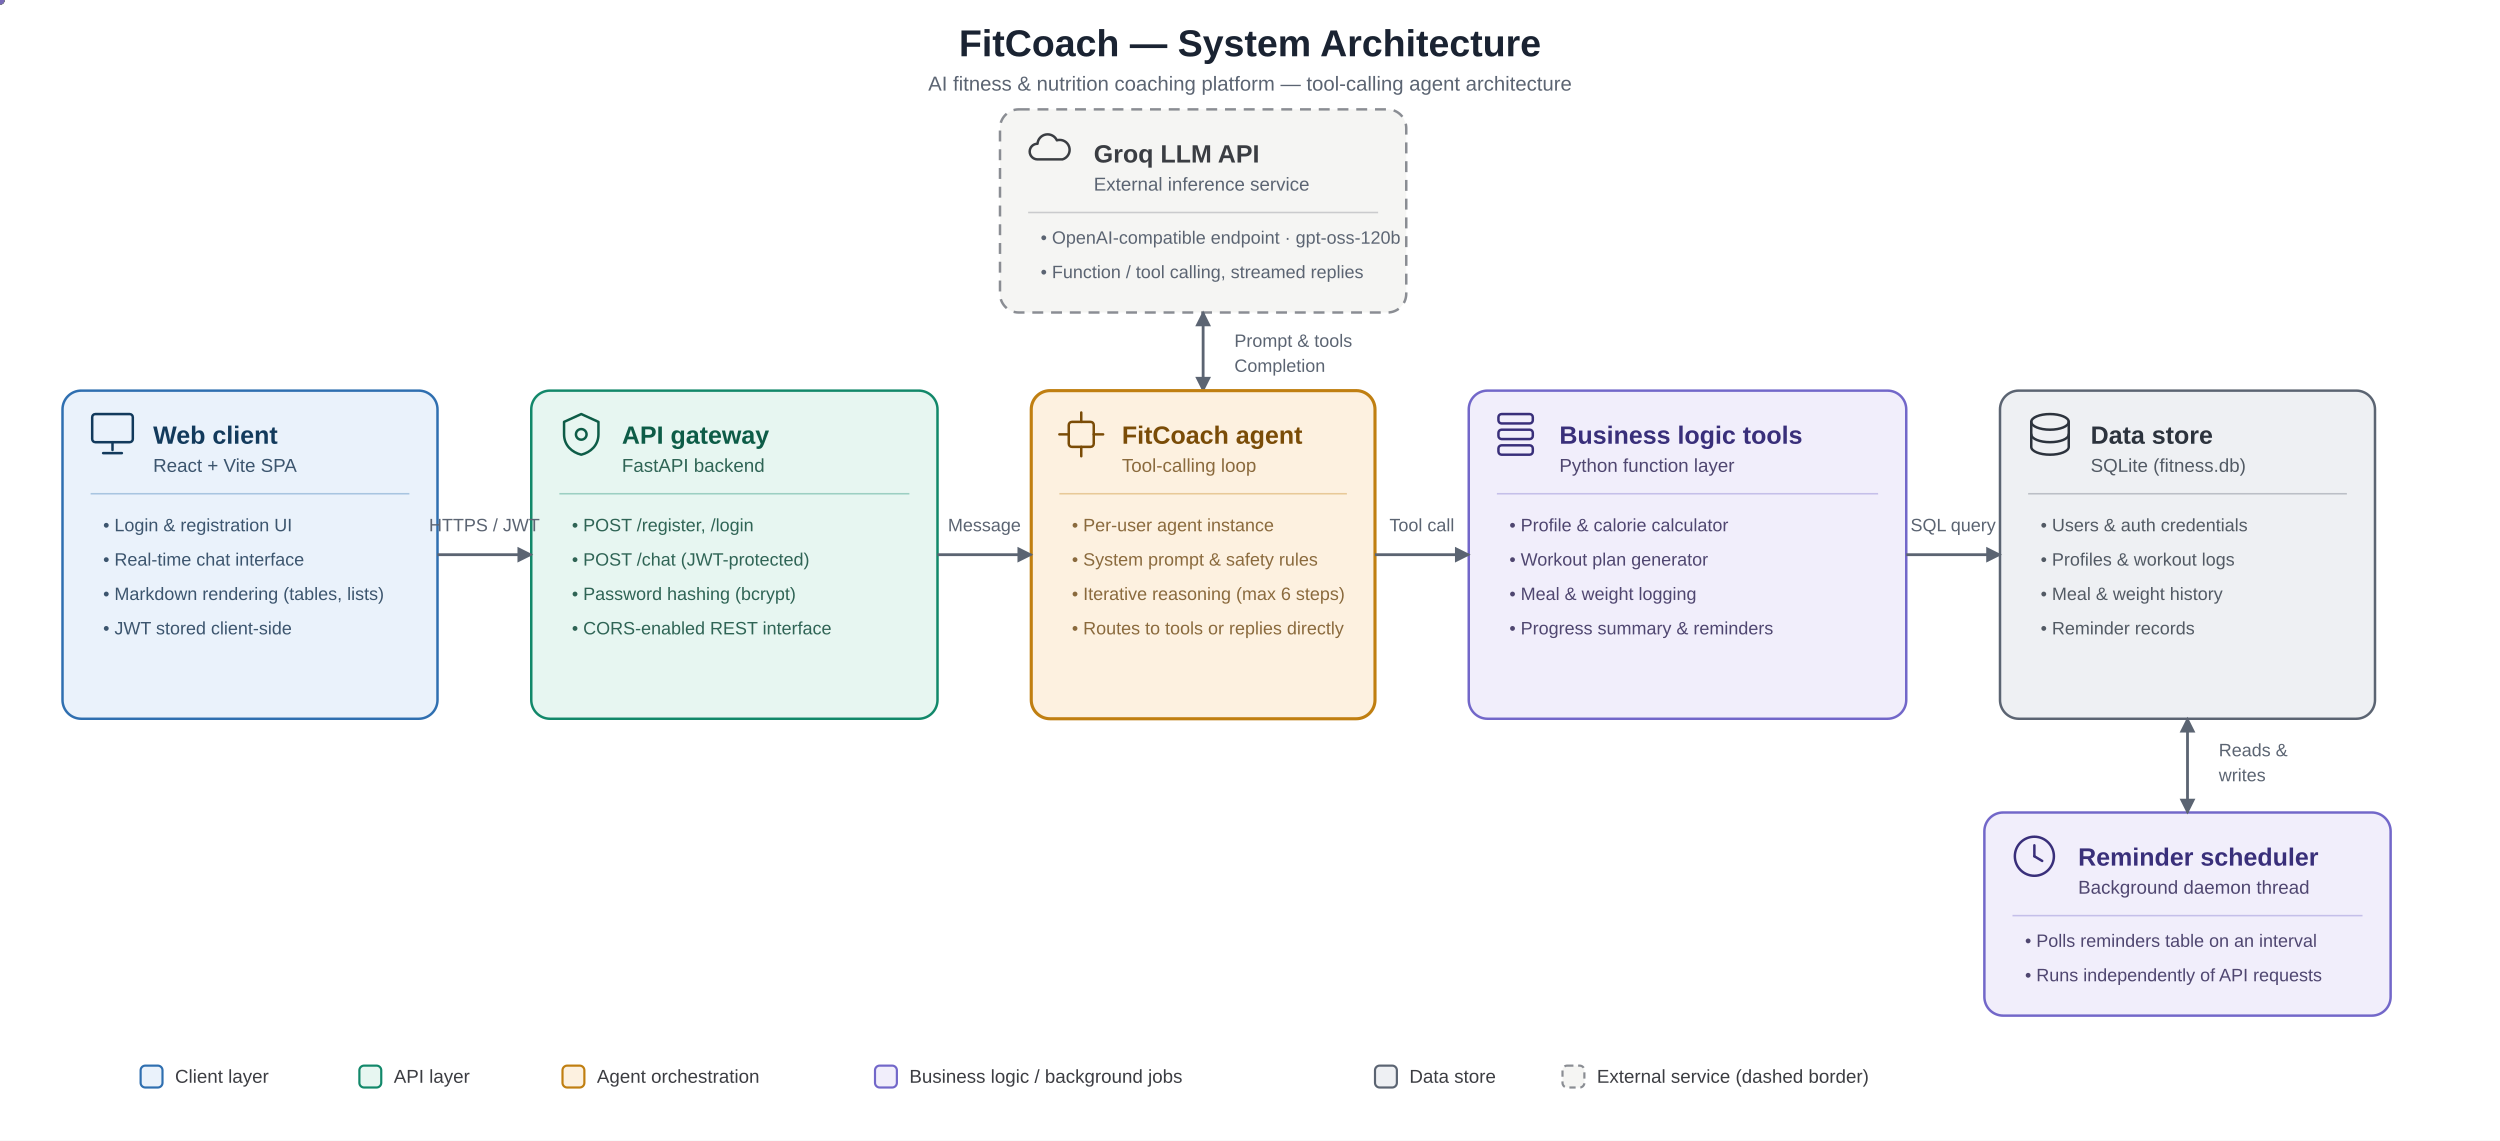
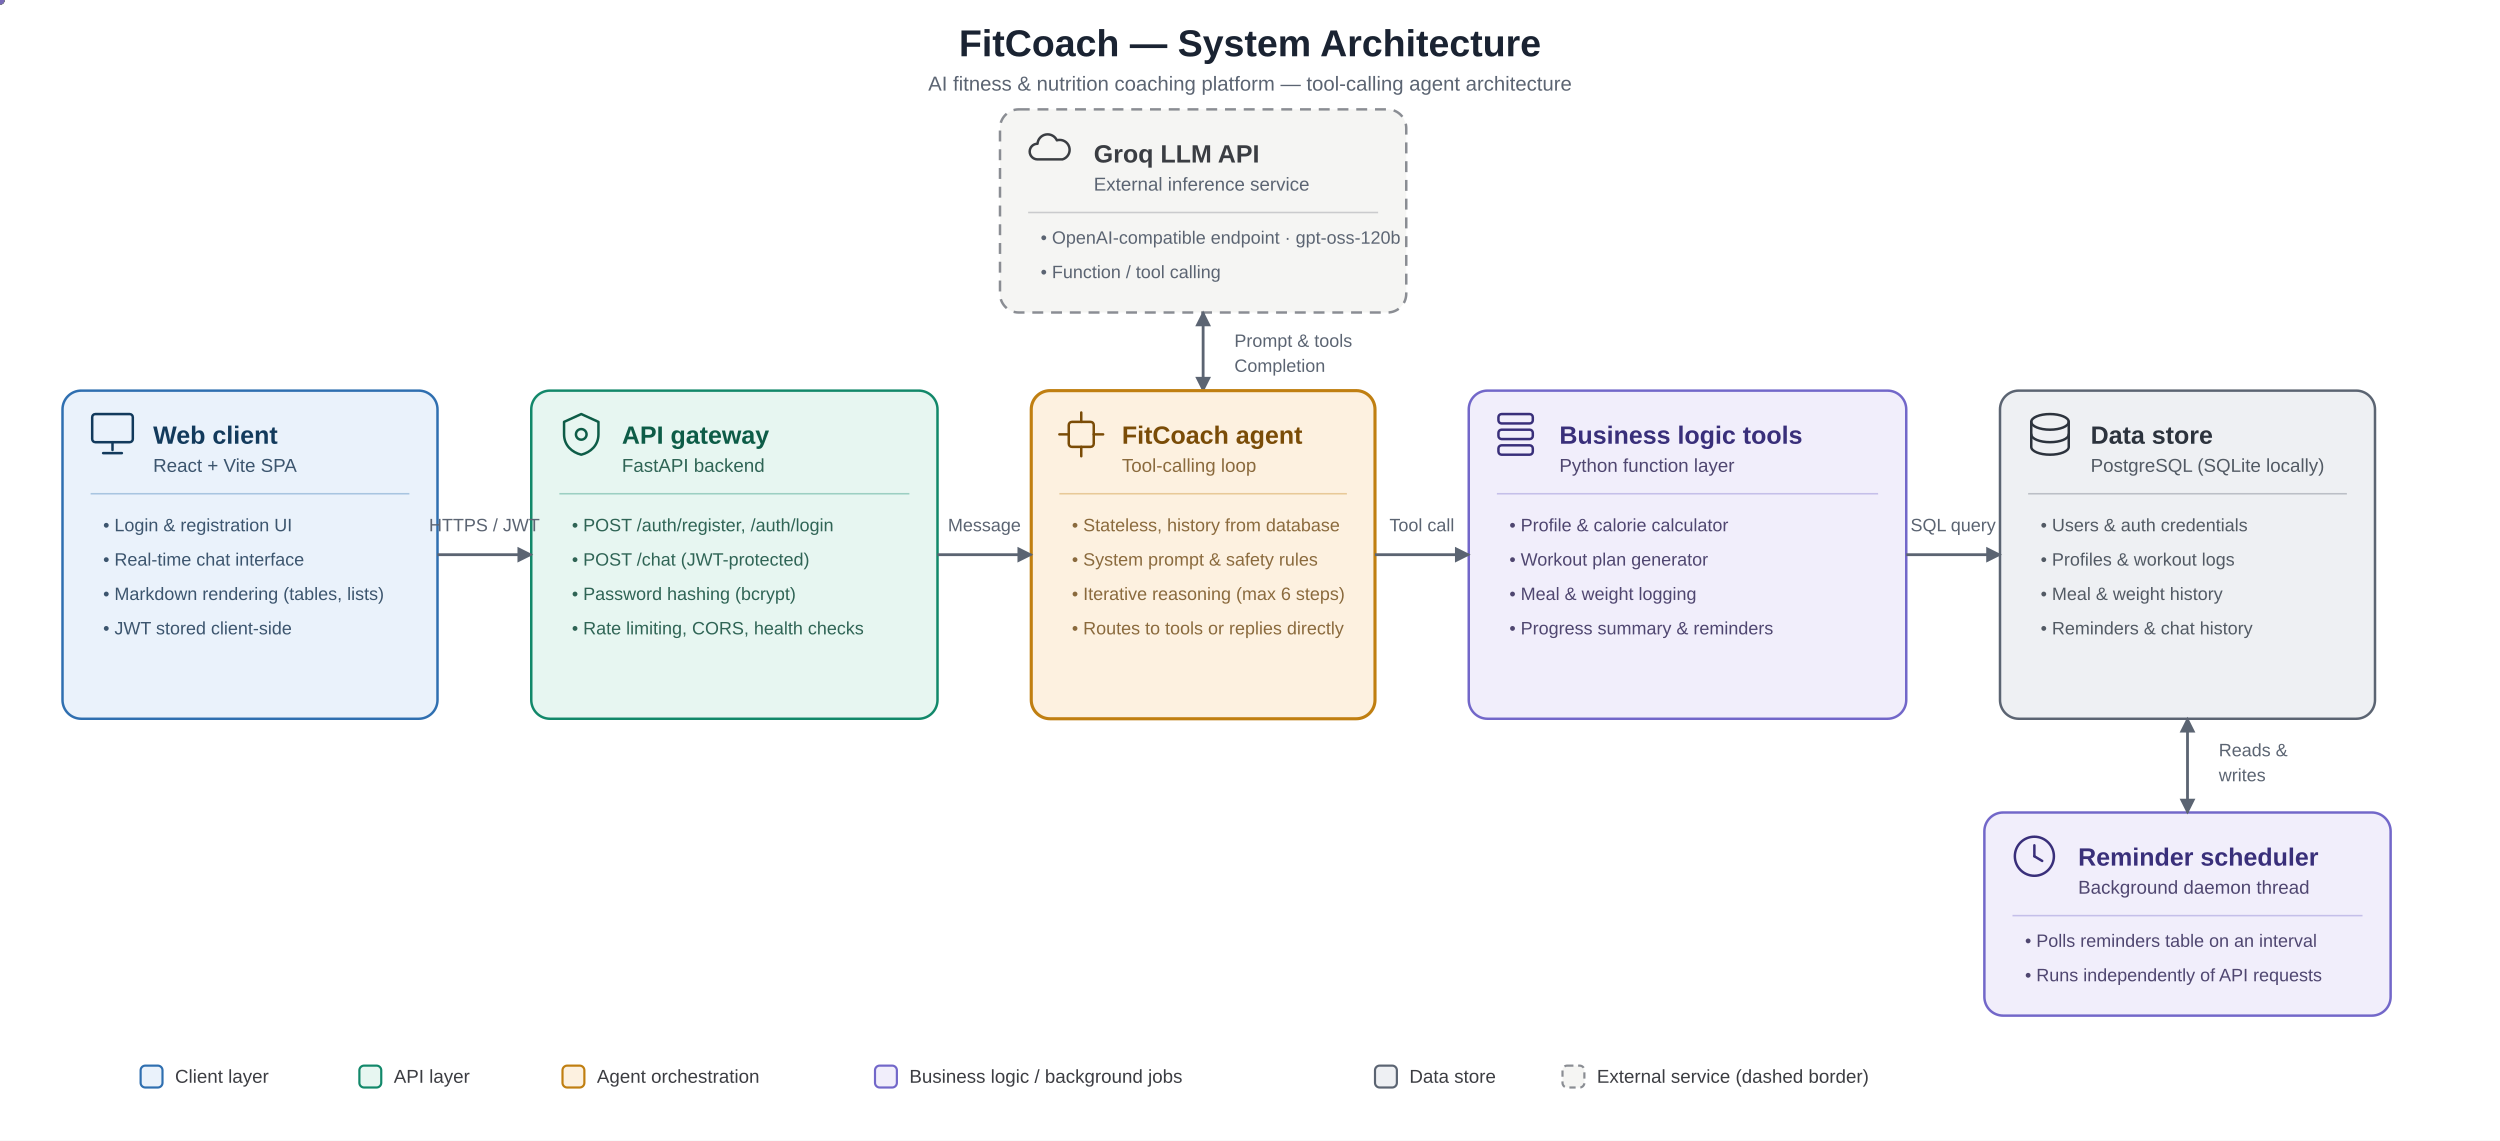
<svg xmlns="http://www.w3.org/2000/svg" width="1600" height="730" viewBox="0 0 1600 730" role="img">
  <defs>
    <marker id="arrow" viewBox="0 0 10 10" refX="8" refY="5" markerWidth="7" markerHeight="7" orient="auto-start-reverse">
      <path d="M1 1L9 5L1 9Z" fill="#5b6472" />
    </marker>
  </defs>
  <rect x="0" y="0" width="1600" height="730" fill="#ffffff" />
  <text x="800" y="36" text-anchor="middle" font-family="Arial, Helvetica, sans-serif" font-size="24" font-weight="600" fill="#1a2332">FitCoach — System Architecture</text>
  <text x="800" y="58" text-anchor="middle" font-family="Arial, Helvetica, sans-serif" font-size="13" fill="#5b6472">AI fitness &amp; nutrition coaching platform — tool-calling agent architecture</text>
  <g font-family="Arial, Helvetica, sans-serif">
    <rect x="640" y="70" width="260" height="130" rx="12" fill="#f5f5f3" stroke="#8a8d93" stroke-width="1.6" stroke-dasharray="7 5" />
    <g transform="translate(658,84)" stroke="#3a3d42" stroke-width="1.6" fill="none" stroke-linecap="round" stroke-linejoin="round">
      <path d="M6 18a5 5 0 0 1 0-10 6.5 6.5 0 0 1 12.4-2.2A5.5 5.5 0 0 1 22 18z" />
    </g>
    <text x="700" y="104" font-size="16" font-weight="600" fill="#3a3d42">Groq LLM API</text>
    <text x="700" y="122" font-size="12" fill="#5b6472">External inference service</text>
    <line x1="658" y1="136" x2="882" y2="136" stroke="#8a8d93" stroke-width="1" opacity="0.4" />
    <text x="666" y="156" font-size="11.5" fill="#5b6472">• OpenAI-compatible endpoint · gpt-oss-120b</text>
-     <text x="666" y="178" font-size="11.5" fill="#5b6472">• Function / tool calling, streamed replies</text>
+     <text x="666" y="178" font-size="11.5" fill="#5b6472">• Function / tool calling</text>
  </g>
  <line x1="770" y1="200" x2="770" y2="250" stroke="#5b6472" stroke-width="1.8" marker-start="url(#arrow)" marker-end="url(#arrow)" />
  <text x="790" y="222" font-size="11.5" fill="#5b6472" font-family="Arial, Helvetica, sans-serif">Prompt &amp; tools</text>
  <text x="790" y="238" font-size="11.5" fill="#5b6472" font-family="Arial, Helvetica, sans-serif">Completion</text>
  <circle r="3" fill="#c07f11" opacity="0.9">
    <animateMotion dur="2s" repeatCount="indefinite" path="M770,250 L770,200" />
  </circle>
  <circle r="3" fill="#8a8d93" opacity="0.9">
    <animateMotion dur="2s" begin="1s" repeatCount="indefinite" path="M770,200 L770,250" />
  </circle>
  <g font-family="Arial, Helvetica, sans-serif">
    <rect x="40" y="250" width="240" height="210" rx="12" fill="#eaf2fb" stroke="#2f6fb0" stroke-width="1.6" />
    <g transform="translate(58,264)" stroke="#123a5c" stroke-width="1.6" fill="none" stroke-linecap="round" stroke-linejoin="round">
      <rect x="1" y="1" width="26" height="18" rx="2" />
      <line x1="14" y1="19" x2="14" y2="24" />
      <line x1="8" y1="26" x2="20" y2="26" />
    </g>
    <text x="98" y="284" font-size="16" font-weight="600" fill="#123a5c">Web client</text>
    <text x="98" y="302" font-size="12" fill="#3c556e">React + Vite SPA</text>
    <line x1="58" y1="316" x2="262" y2="316" stroke="#2f6fb0" stroke-width="1" opacity="0.35" />
    <text x="66" y="340" font-size="11.5" fill="#3c556e">• Login &amp; registration UI</text>
    <text x="66" y="362" font-size="11.5" fill="#3c556e">• Real-time chat interface</text>
    <text x="66" y="384" font-size="11.5" fill="#3c556e">• Markdown rendering (tables, lists)</text>
    <text x="66" y="406" font-size="11.5" fill="#3c556e">• JWT stored client-side</text>
  </g>
  <g font-family="Arial, Helvetica, sans-serif">
    <rect x="340" y="250" width="260" height="210" rx="12" fill="#e7f6f1" stroke="#12886a" stroke-width="1.6" />
    <g transform="translate(358,264)" stroke="#0d5c47" stroke-width="1.6" fill="none" stroke-linecap="round" stroke-linejoin="round">
      <path d="M14 1 L25 6 V14 C25 21 20 25.5 14 27 C8 25.5 3 21 3 14 V6 Z" />
      <circle cx="14" cy="14" r="3.4" />
    </g>
    <text x="398" y="284" font-size="16" font-weight="600" fill="#0d5c47">API gateway</text>
    <text x="398" y="302" font-size="12" fill="#2f6455">FastAPI backend</text>
    <line x1="358" y1="316" x2="582" y2="316" stroke="#12886a" stroke-width="1" opacity="0.35" />
-     <text x="366" y="340" font-size="11.5" fill="#2f6455">• POST /register, /login</text>
+     <text x="366" y="340" font-size="11.5" fill="#2f6455">• POST /auth/register, /auth/login</text>
    <text x="366" y="362" font-size="11.5" fill="#2f6455">• POST /chat (JWT-protected)</text>
    <text x="366" y="384" font-size="11.5" fill="#2f6455">• Password hashing (bcrypt)</text>
-     <text x="366" y="406" font-size="11.5" fill="#2f6455">• CORS-enabled REST interface</text>
+     <text x="366" y="406" font-size="11.5" fill="#2f6455">• Rate limiting, CORS, health checks</text>
  </g>
  <g font-family="Arial, Helvetica, sans-serif">
    <rect x="660" y="250" width="220" height="210" rx="12" fill="#fdf1e0" stroke="#c07f11" stroke-width="2">
      <animate attributeName="stroke-opacity" values="1;0.45;1" dur="2.4s" repeatCount="indefinite" />
    </rect>
    <g transform="translate(678,264)" stroke="#7a4c07" stroke-width="1.6" fill="none" stroke-linecap="round" stroke-linejoin="round">
      <rect x="6" y="6" width="16" height="16" rx="2" />
      <line x1="14" y1="0" x2="14" y2="6" />
      <line x1="14" y1="22" x2="14" y2="28" />
      <line x1="0" y1="14" x2="6" y2="14" />
      <line x1="22" y1="14" x2="28" y2="14" />
    </g>
    <text x="718" y="284" font-size="16" font-weight="600" fill="#7a4c07">FitCoach agent</text>
    <text x="718" y="302" font-size="12" fill="#8a6a3d">Tool-calling loop</text>
    <line x1="678" y1="316" x2="862" y2="316" stroke="#c07f11" stroke-width="1" opacity="0.35" />
-     <text x="686" y="340" font-size="11.5" fill="#8a6a3d">• Per-user agent instance</text>
+     <text x="686" y="340" font-size="11.5" fill="#8a6a3d">• Stateless, history from database</text>
    <text x="686" y="362" font-size="11.5" fill="#8a6a3d">• System prompt &amp; safety rules</text>
    <text x="686" y="384" font-size="11.5" fill="#8a6a3d">• Iterative reasoning (max 6 steps)</text>
    <text x="686" y="406" font-size="11.5" fill="#8a6a3d">• Routes to tools or replies directly</text>
  </g>
  <g font-family="Arial, Helvetica, sans-serif">
    <rect x="940" y="250" width="280" height="210" rx="12" fill="#f1eefb" stroke="#7267c9" stroke-width="1.6" />
    <g transform="translate(958,264)" stroke="#392f7a" stroke-width="1.6" fill="none" stroke-linecap="round" stroke-linejoin="round">
      <rect x="1" y="1" width="22" height="6" rx="2" />
      <rect x="1" y="11" width="22" height="6" rx="2" />
      <rect x="1" y="21" width="22" height="6" rx="2" />
    </g>
    <text x="998" y="284" font-size="16" font-weight="600" fill="#392f7a">Business logic tools</text>
    <text x="998" y="302" font-size="12" fill="#4f4670">Python function layer</text>
    <line x1="958" y1="316" x2="1202" y2="316" stroke="#7267c9" stroke-width="1" opacity="0.35" />
    <text x="966" y="340" font-size="11.5" fill="#4f4670">• Profile &amp; calorie calculator</text>
    <text x="966" y="362" font-size="11.5" fill="#4f4670">• Workout plan generator</text>
    <text x="966" y="384" font-size="11.5" fill="#4f4670">• Meal &amp; weight logging</text>
    <text x="966" y="406" font-size="11.5" fill="#4f4670">• Progress summary &amp; reminders</text>
  </g>
  <g font-family="Arial, Helvetica, sans-serif">
    <rect x="1280" y="250" width="240" height="210" rx="12" fill="#eef0f3" stroke="#5b6472" stroke-width="1.6" />
    <g transform="translate(1298,264)" stroke="#2c333d" stroke-width="1.6" fill="none" stroke-linecap="round" stroke-linejoin="round">
      <ellipse cx="14" cy="6" rx="12" ry="5" />
      <path d="M2 6 V22 C2 24.8 7.4 27 14 27 C20.6 27 26 24.8 26 22 V6" />
      <path d="M2 14 C2 16.8 7.4 19 14 19 C20.6 19 26 16.8 26 14" />
    </g>
    <text x="1338" y="284" font-size="16" font-weight="600" fill="#2c333d">Data store</text>
-     <text x="1338" y="302" font-size="12" fill="#525a64">SQLite (fitness.db)</text>
+     <text x="1338" y="302" font-size="12" fill="#525a64">PostgreSQL (SQLite locally)</text>
    <line x1="1298" y1="316" x2="1502" y2="316" stroke="#5b6472" stroke-width="1" opacity="0.35" />
    <text x="1306" y="340" font-size="11.5" fill="#525a64">• Users &amp; auth credentials</text>
    <text x="1306" y="362" font-size="11.5" fill="#525a64">• Profiles &amp; workout logs</text>
    <text x="1306" y="384" font-size="11.5" fill="#525a64">• Meal &amp; weight history</text>
-     <text x="1306" y="406" font-size="11.5" fill="#525a64">• Reminder records</text>
+     <text x="1306" y="406" font-size="11.5" fill="#525a64">• Reminders &amp; chat history</text>
  </g>
  <g font-family="Arial, Helvetica, sans-serif">
    <rect x="1270" y="520" width="260" height="130" rx="12" fill="#f1eefb" stroke="#7267c9" stroke-width="1.6" />
    <g transform="translate(1288,534)" stroke="#392f7a" stroke-width="1.6" fill="none" stroke-linecap="round" stroke-linejoin="round">
      <circle cx="14" cy="14" r="12.5" />
      <line x1="14" y1="14" x2="14" y2="7" />
      <line x1="14" y1="14" x2="19" y2="17" />
    </g>
    <text x="1330" y="554" font-size="16" font-weight="600" fill="#392f7a">Reminder scheduler</text>
    <text x="1330" y="572" font-size="12" fill="#4f4670">Background daemon thread</text>
    <line x1="1288" y1="586" x2="1512" y2="586" stroke="#7267c9" stroke-width="1" opacity="0.35" />
    <text x="1296" y="606" font-size="11.5" fill="#4f4670">• Polls reminders table on an interval</text>
    <text x="1296" y="628" font-size="11.5" fill="#4f4670">• Runs independently of API requests</text>
  </g>
  <line x1="1400" y1="460" x2="1400" y2="520" stroke="#5b6472" stroke-width="1.8" marker-start="url(#arrow)" marker-end="url(#arrow)" />
  <text x="1420" y="484" font-size="11.5" fill="#5b6472" font-family="Arial, Helvetica, sans-serif">Reads &amp;</text>
  <text x="1420" y="500" font-size="11.5" fill="#5b6472" font-family="Arial, Helvetica, sans-serif">writes</text>
  <circle r="3" fill="#5b6472" opacity="0.9">
    <animateMotion dur="2.2s" repeatCount="indefinite" path="M1400,460 L1400,520" />
  </circle>
  <g font-family="Arial, Helvetica, sans-serif">
    <line x1="280" y1="355" x2="340" y2="355" stroke="#5b6472" stroke-width="1.8" marker-end="url(#arrow)" />
    <text x="310" y="340" text-anchor="middle" font-size="11.5" fill="#5b6472">HTTPS / JWT</text>
    <circle r="3" fill="#2f6fb0" opacity="0.9">
      <animateMotion dur="1.8s" repeatCount="indefinite" path="M280,355 L340,355" />
    </circle>
    <line x1="600" y1="355" x2="660" y2="355" stroke="#5b6472" stroke-width="1.8" marker-end="url(#arrow)" />
    <text x="630" y="340" text-anchor="middle" font-size="11.5" fill="#5b6472">Message</text>
    <circle r="3" fill="#12886a" opacity="0.9">
      <animateMotion dur="1.8s" begin="0.4s" repeatCount="indefinite" path="M600,355 L660,355" />
    </circle>
    <line x1="880" y1="355" x2="940" y2="355" stroke="#5b6472" stroke-width="1.8" marker-end="url(#arrow)" />
    <text x="910" y="340" text-anchor="middle" font-size="11.5" fill="#5b6472">Tool call</text>
    <circle r="3" fill="#c07f11" opacity="0.9">
      <animateMotion dur="1.8s" begin="0.8s" repeatCount="indefinite" path="M880,355 L940,355" />
    </circle>
    <line x1="1220" y1="355" x2="1280" y2="355" stroke="#5b6472" stroke-width="1.8" marker-end="url(#arrow)" />
    <text x="1250" y="340" text-anchor="middle" font-size="11.5" fill="#5b6472">SQL query</text>
    <circle r="3" fill="#7267c9" opacity="0.9">
      <animateMotion dur="1.8s" begin="1.2s" repeatCount="indefinite" path="M1220,355 L1280,355" />
    </circle>
  </g>
  <g font-family="Arial, Helvetica, sans-serif" font-size="12" fill="#3c3d42">
    <rect x="90" y="682" width="14" height="14" rx="3" fill="#eaf2fb" stroke="#2f6fb0" stroke-width="1.4" />
    <text x="112" y="693">Client layer</text>
    <rect x="230" y="682" width="14" height="14" rx="3" fill="#e7f6f1" stroke="#12886a" stroke-width="1.4" />
    <text x="252" y="693">API layer</text>
    <rect x="360" y="682" width="14" height="14" rx="3" fill="#fdf1e0" stroke="#c07f11" stroke-width="1.4" />
    <text x="382" y="693">Agent orchestration</text>
    <rect x="560" y="682" width="14" height="14" rx="3" fill="#f1eefb" stroke="#7267c9" stroke-width="1.4" />
    <text x="582" y="693">Business logic / background jobs</text>
    <rect x="880" y="682" width="14" height="14" rx="3" fill="#eef0f3" stroke="#5b6472" stroke-width="1.4" />
    <text x="902" y="693">Data store</text>
    <rect x="1000" y="682" width="14" height="14" rx="3" fill="#f5f5f3" stroke="#8a8d93" stroke-width="1.4" stroke-dasharray="4 3" />
    <text x="1022" y="693">External service (dashed border)</text>
  </g>
</svg>
